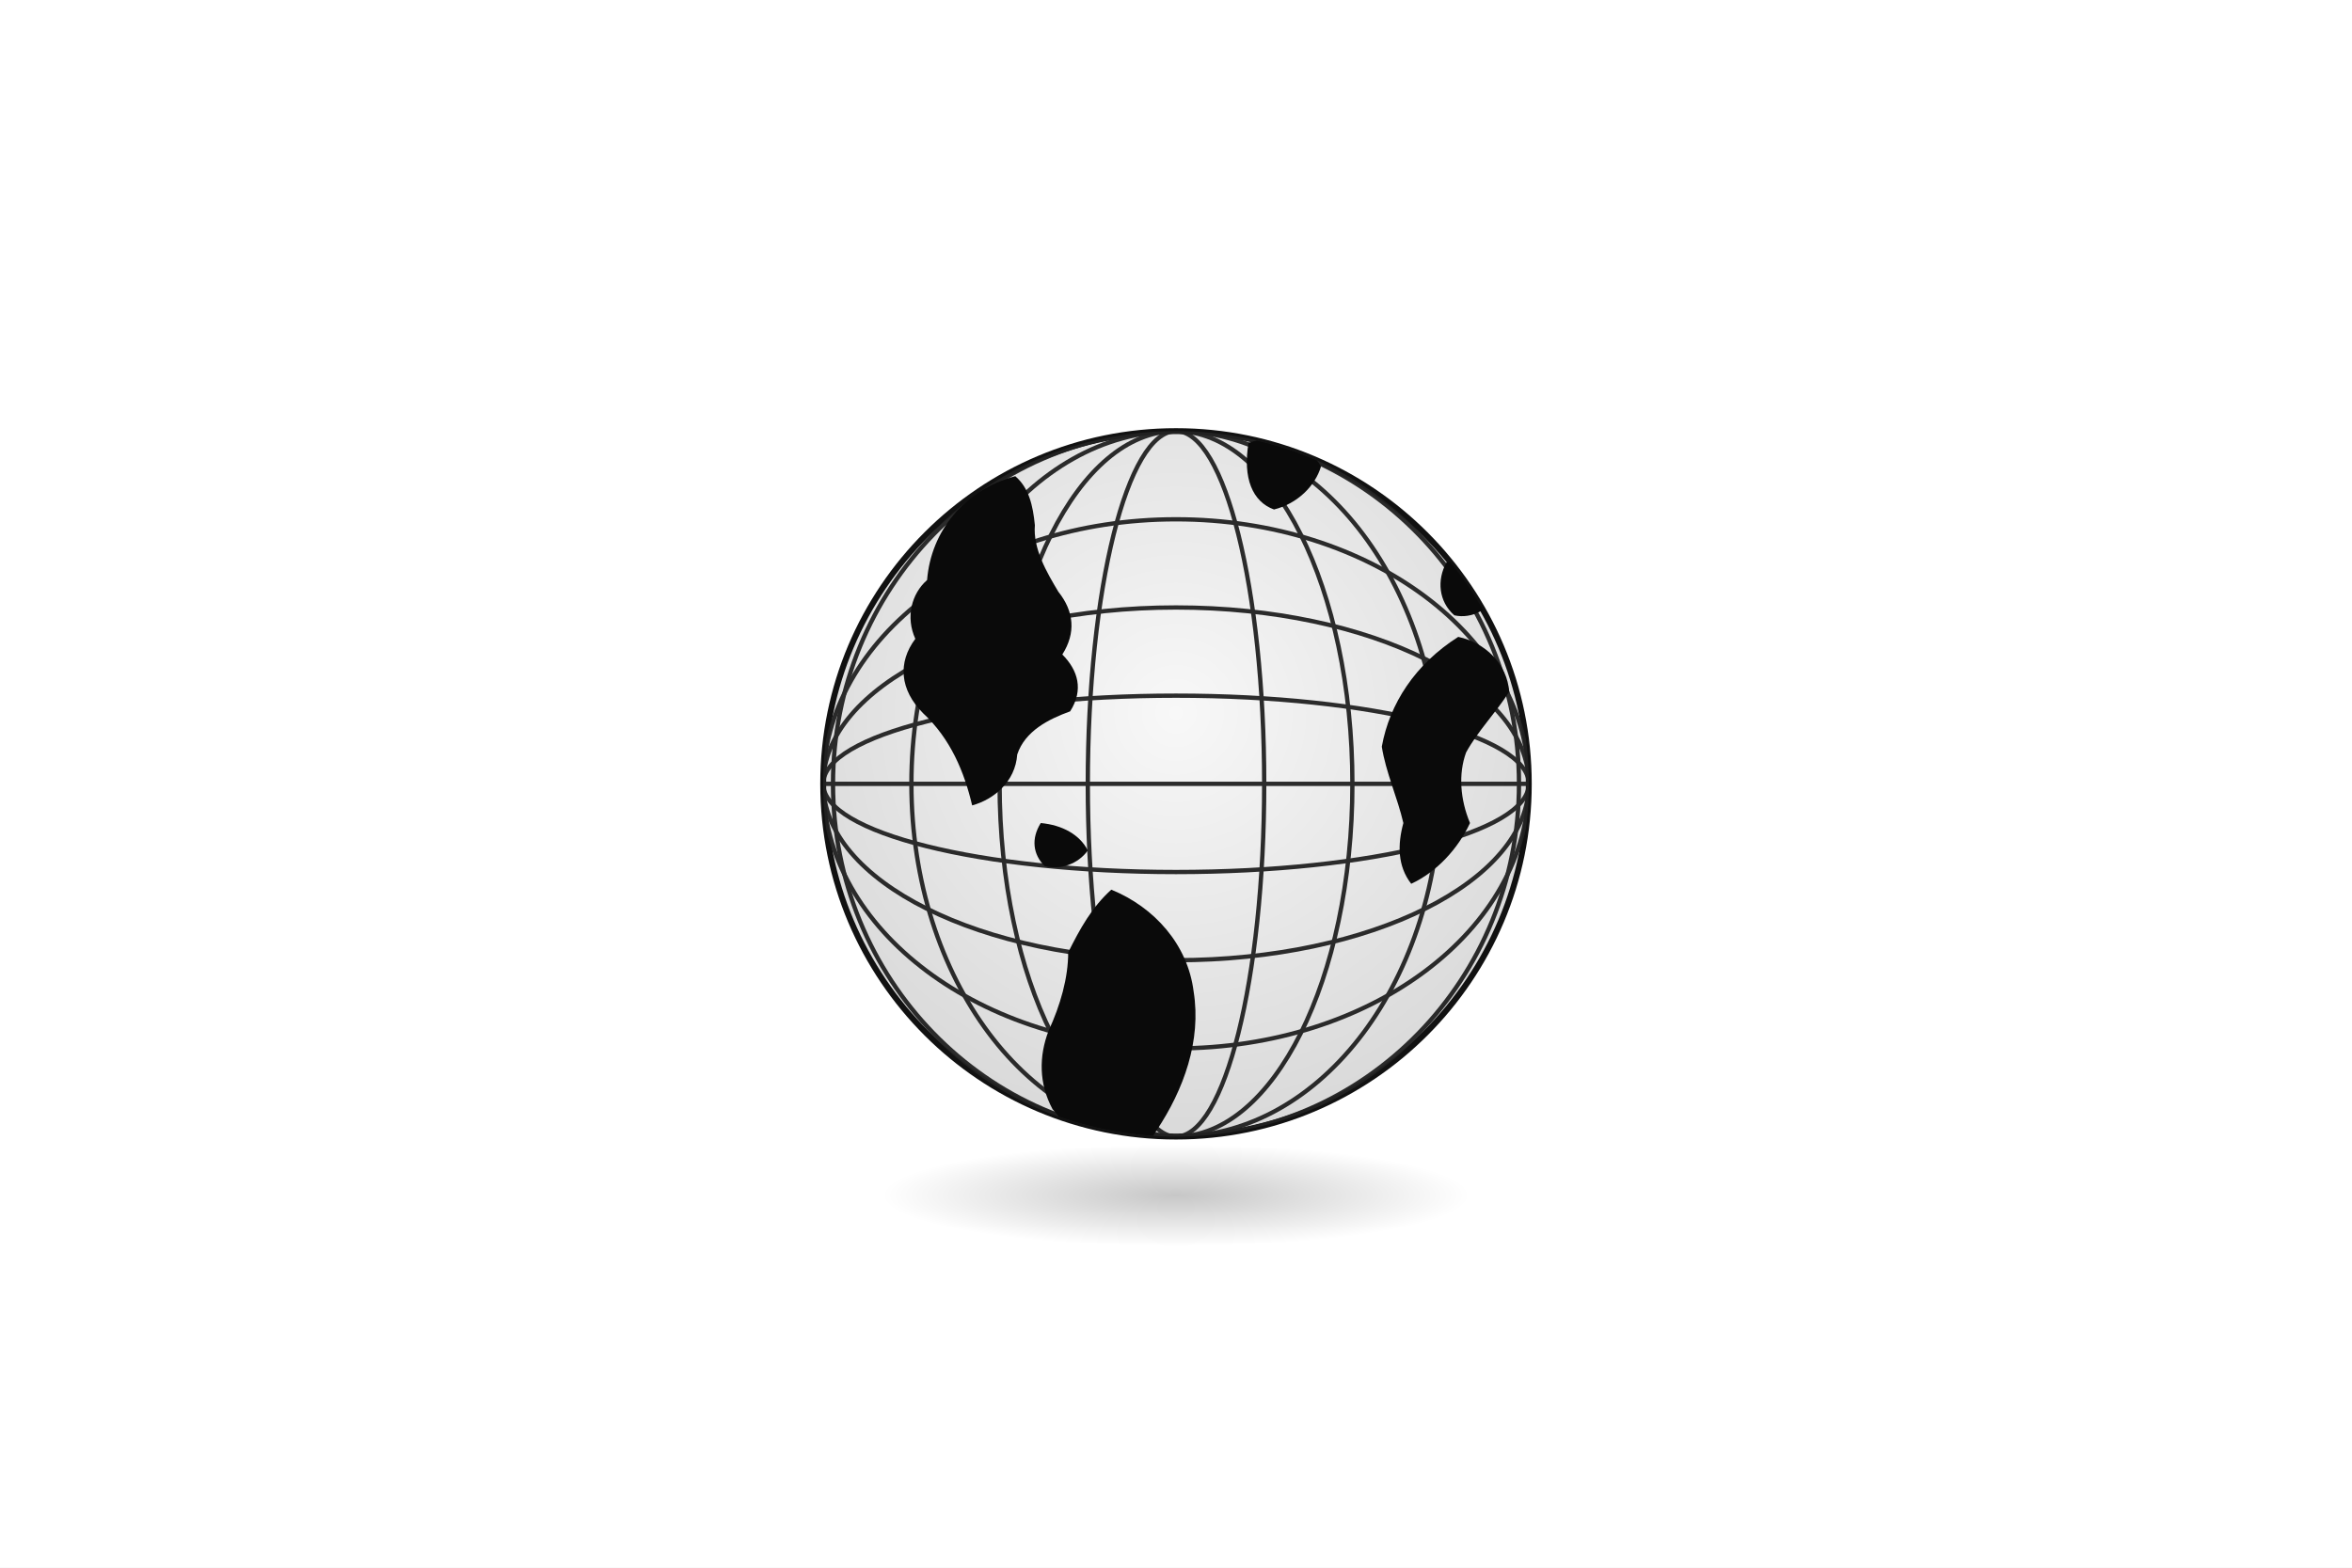
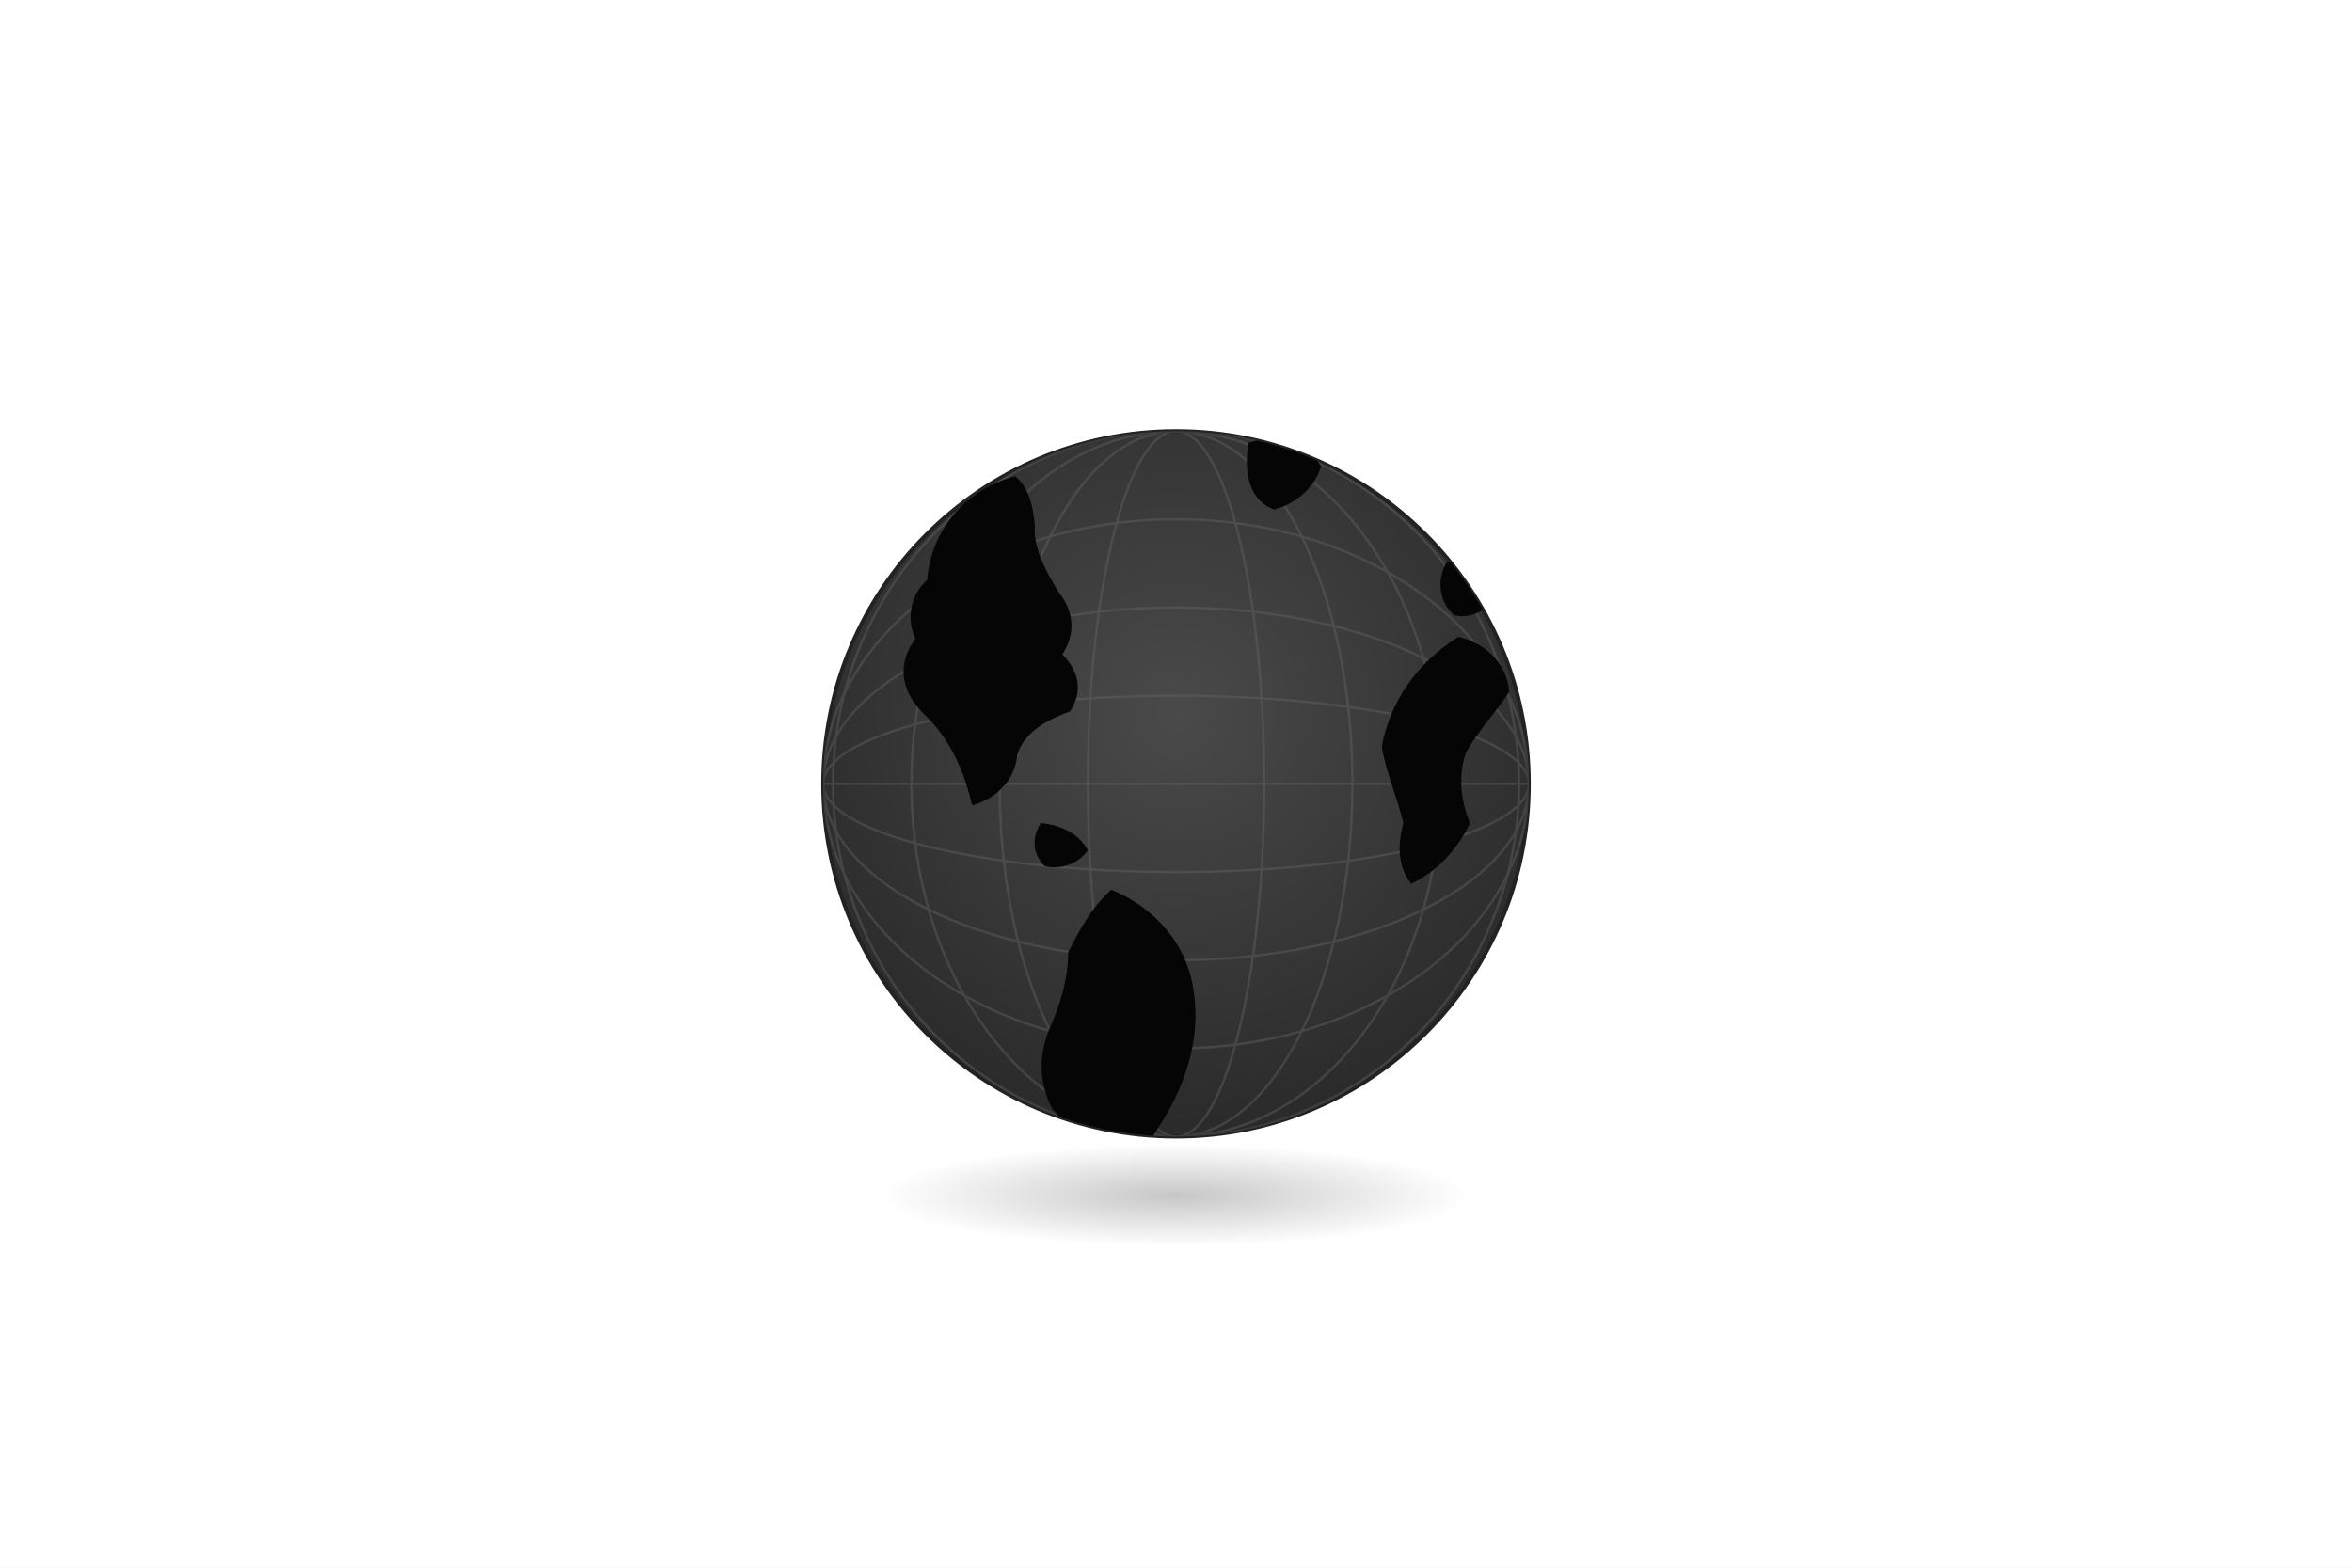
<svg xmlns="http://www.w3.org/2000/svg" width="1200" height="800" viewBox="0 0 1200 800" role="img" aria-label="Bandeira branca com globo estilizado no centro">
  <defs>
    <radialGradient id="globeFill" cx="50%" cy="40%" r="60%">
-       <stop offset="0%" stop-color="#f8f8f8" />
-       <stop offset="100%" stop-color="#d9d9d9" />
+       <stop offset="0%" stop-color="#4a4a4a" />
+       <stop offset="100%" stop-color="#2a2a2a" />
    </radialGradient>
    <radialGradient id="shadow" cx="50%" cy="50%" r="50%">
      <stop offset="0%" stop-color="#000" stop-opacity="0.22" />
      <stop offset="100%" stop-color="#000" stop-opacity="0" />
    </radialGradient>
    <clipPath id="globeClip">
      <circle cx="600" cy="400" r="180" />
    </clipPath>
  </defs>
  <rect width="1200" height="800" fill="#ffffff" />
  <ellipse cx="600" cy="610" rx="150" ry="26" fill="url(#shadow)" />
-   <circle cx="600" cy="400" r="180" fill="url(#globeFill)" stroke="#111" stroke-width="3" />
-   <g clip-path="url(#globeClip)" fill="none" stroke="#222" stroke-width="2.2" opacity="0.95">
+   <circle cx="600" cy="400" r="180" fill="url(#globeFill)" stroke="#222" stroke-width="2" />
+   <g clip-path="url(#globeClip)" fill="none" stroke="#666" stroke-width="1.2" opacity="0.4">
    <ellipse cx="600" cy="400" rx="45" ry="180" />
    <ellipse cx="600" cy="400" rx="90" ry="180" />
    <ellipse cx="600" cy="400" rx="135" ry="180" />
    <ellipse cx="600" cy="400" rx="175" ry="180" />
    <ellipse cx="600" cy="400" rx="180" ry="45" />
    <ellipse cx="600" cy="400" rx="180" ry="90" />
    <ellipse cx="600" cy="400" rx="180" ry="135" />
    <line x1="420" y1="400" x2="780" y2="400" />
  </g>
-   <g clip-path="url(#globeClip)" fill="#0a0a0a">
+   <g clip-path="url(#globeClip)" fill="#050505">
    <path d="M518 243              C492 250, 475 271, 473 296              C465 303, 462 315, 467 326              C458 338, 459 352, 471 364              C485 377, 492 394, 496 411              C507 408, 518 399, 519 385              C523 373, 535 367, 546 363              C553 352, 550 342, 542 334              C549 323, 548 312, 540 302              C534 292, 527 280, 528 268              C527 258, 525 249, 518 243 Z" />
    <path d="M637 226              C651 221, 667 226, 674 238              C671 248, 662 257, 650 260              C639 256, 634 244, 637 226 Z" />
    <path d="M531 420              C542 421, 551 426, 555 434              C550 441, 541 444, 533 442              C527 436, 526 428, 531 420 Z" />
    <path d="M567 454              C589 463, 606 482, 609 506              C613 531, 604 556, 590 577              C579 594, 572 612, 575 629              C564 628, 555 621, 552 611              C554 594, 548 578, 537 566              C530 553, 530 539, 535 526              C541 513, 545 499, 545 486              C551 474, 557 463, 567 454 Z" />
    <path d="M738 287              C750 284, 761 291, 765 302              C760 311, 751 316, 742 314              C734 307, 733 296, 738 287 Z              M744 325              C758 328, 769 339, 770 353              C763 364, 754 373, 748 384              C744 395, 745 408, 750 420              C744 433, 733 445, 720 451              C713 442, 713 431, 716 420              C713 407, 707 394, 705 381              C709 359, 722 339, 744 325 Z" />
  </g>
</svg>
